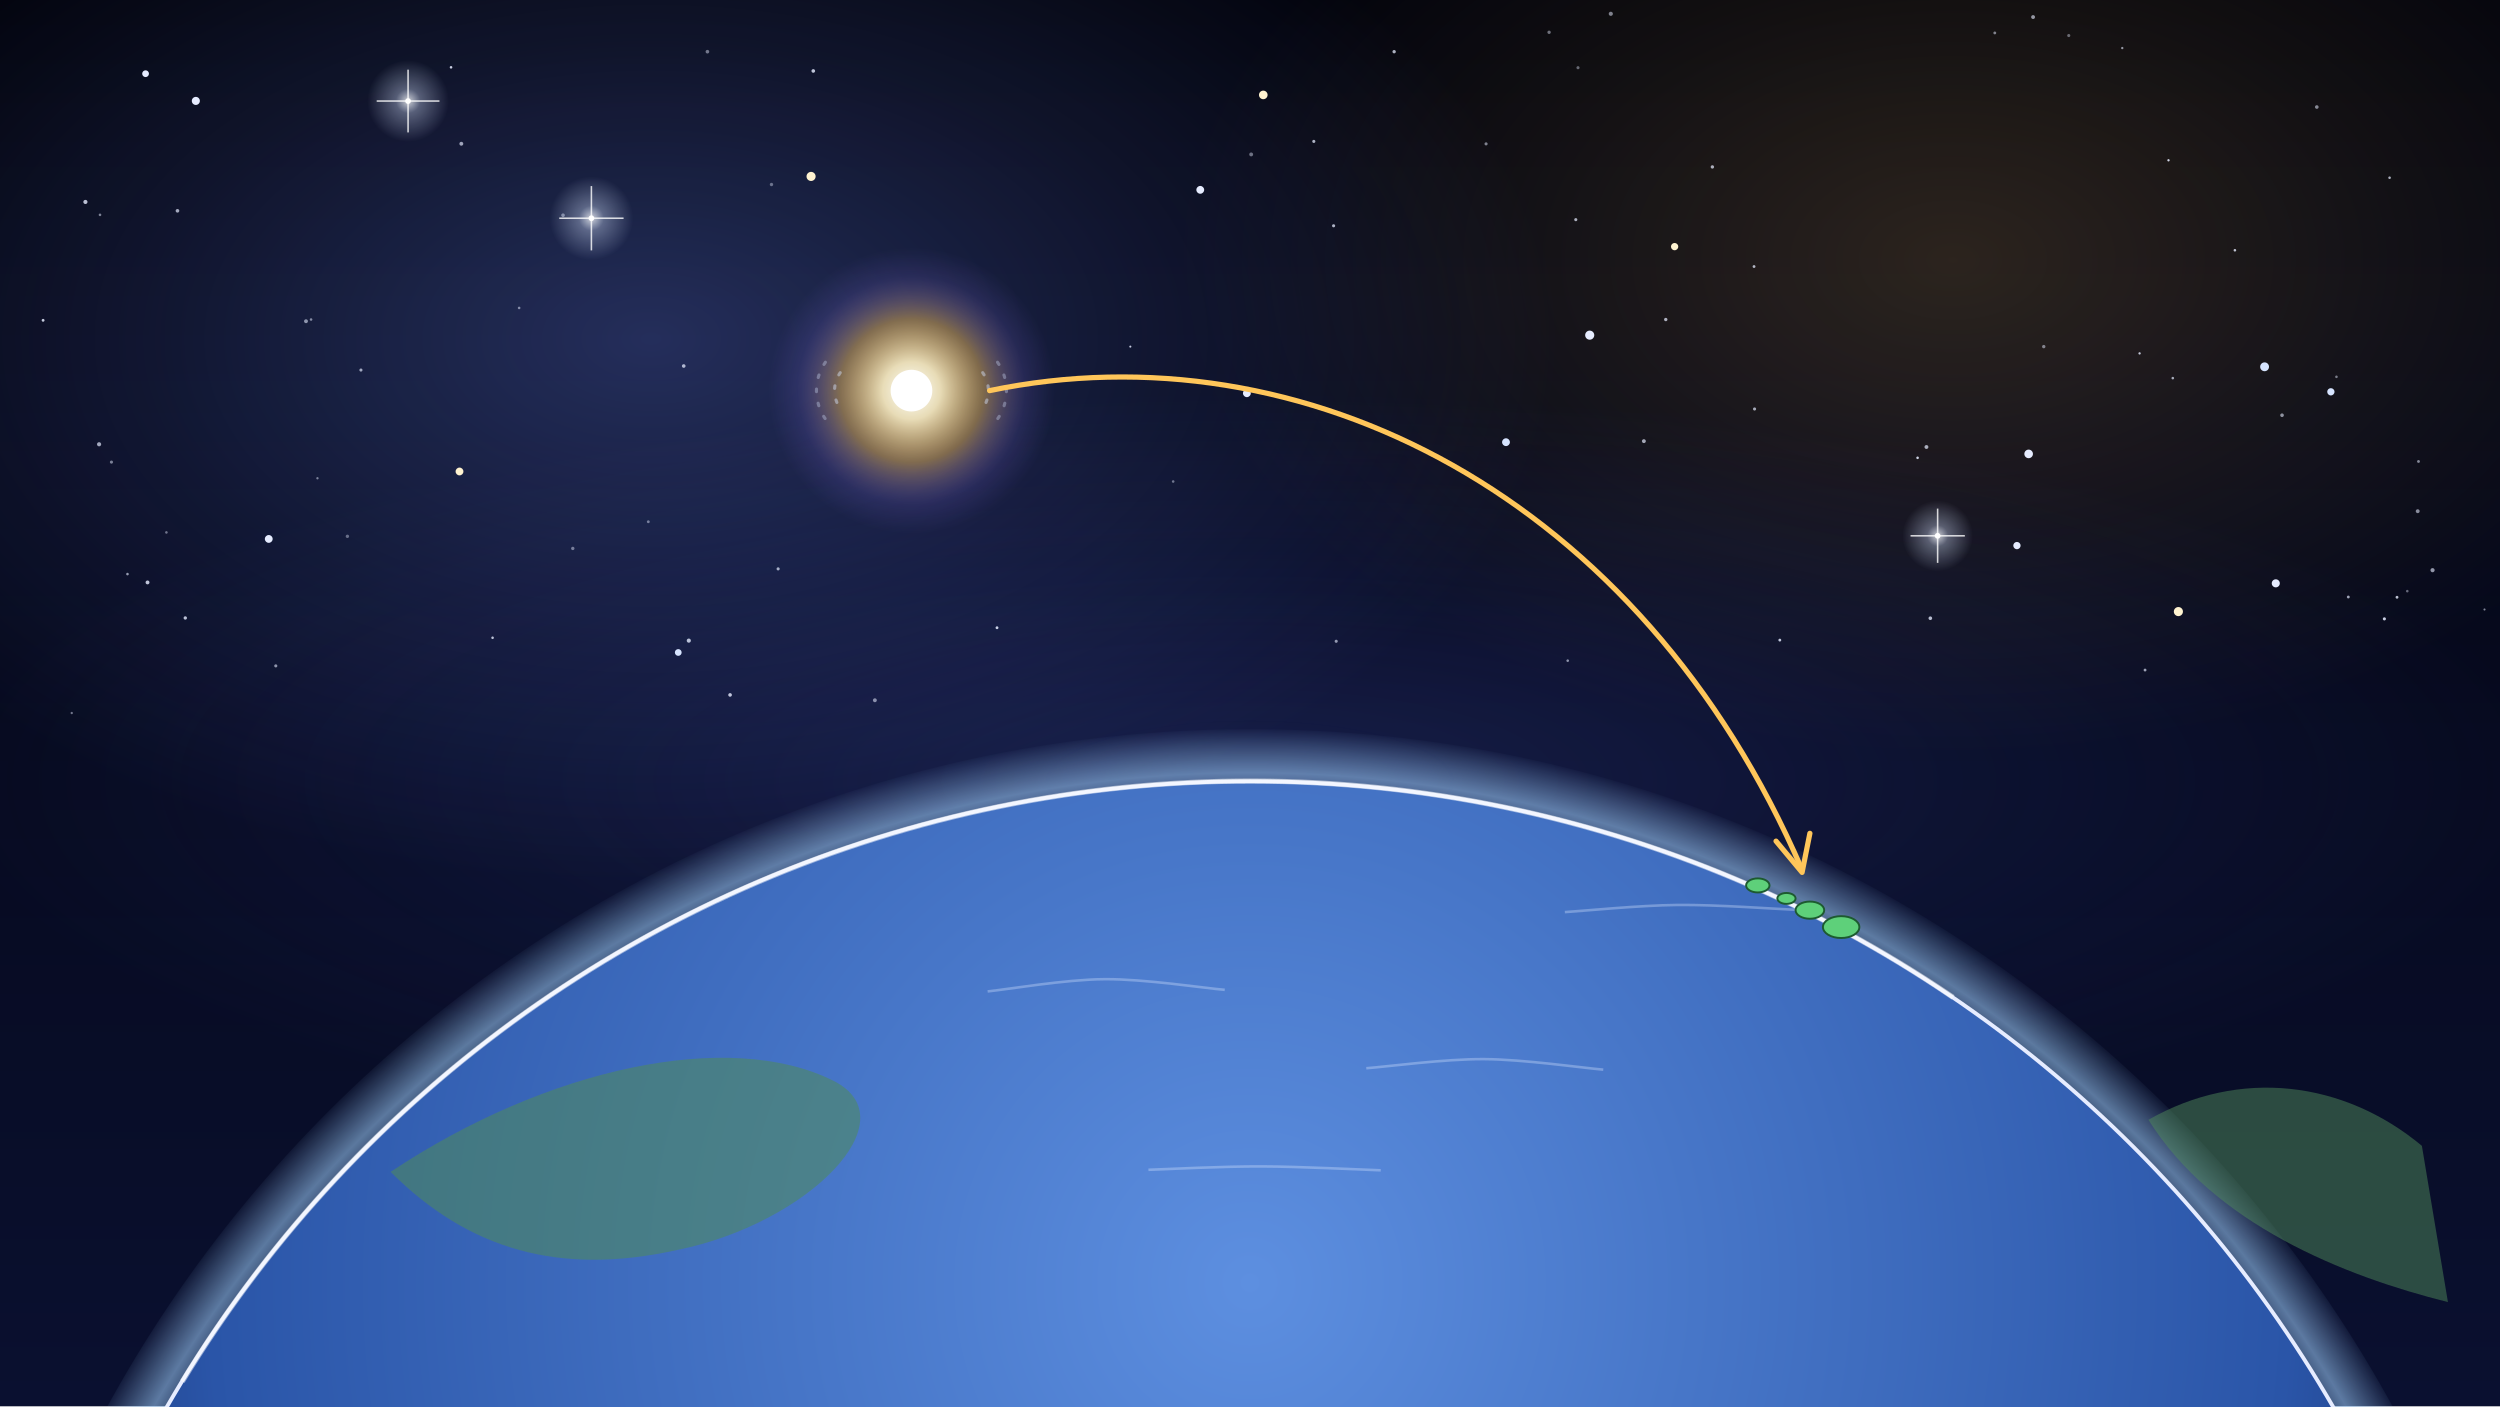
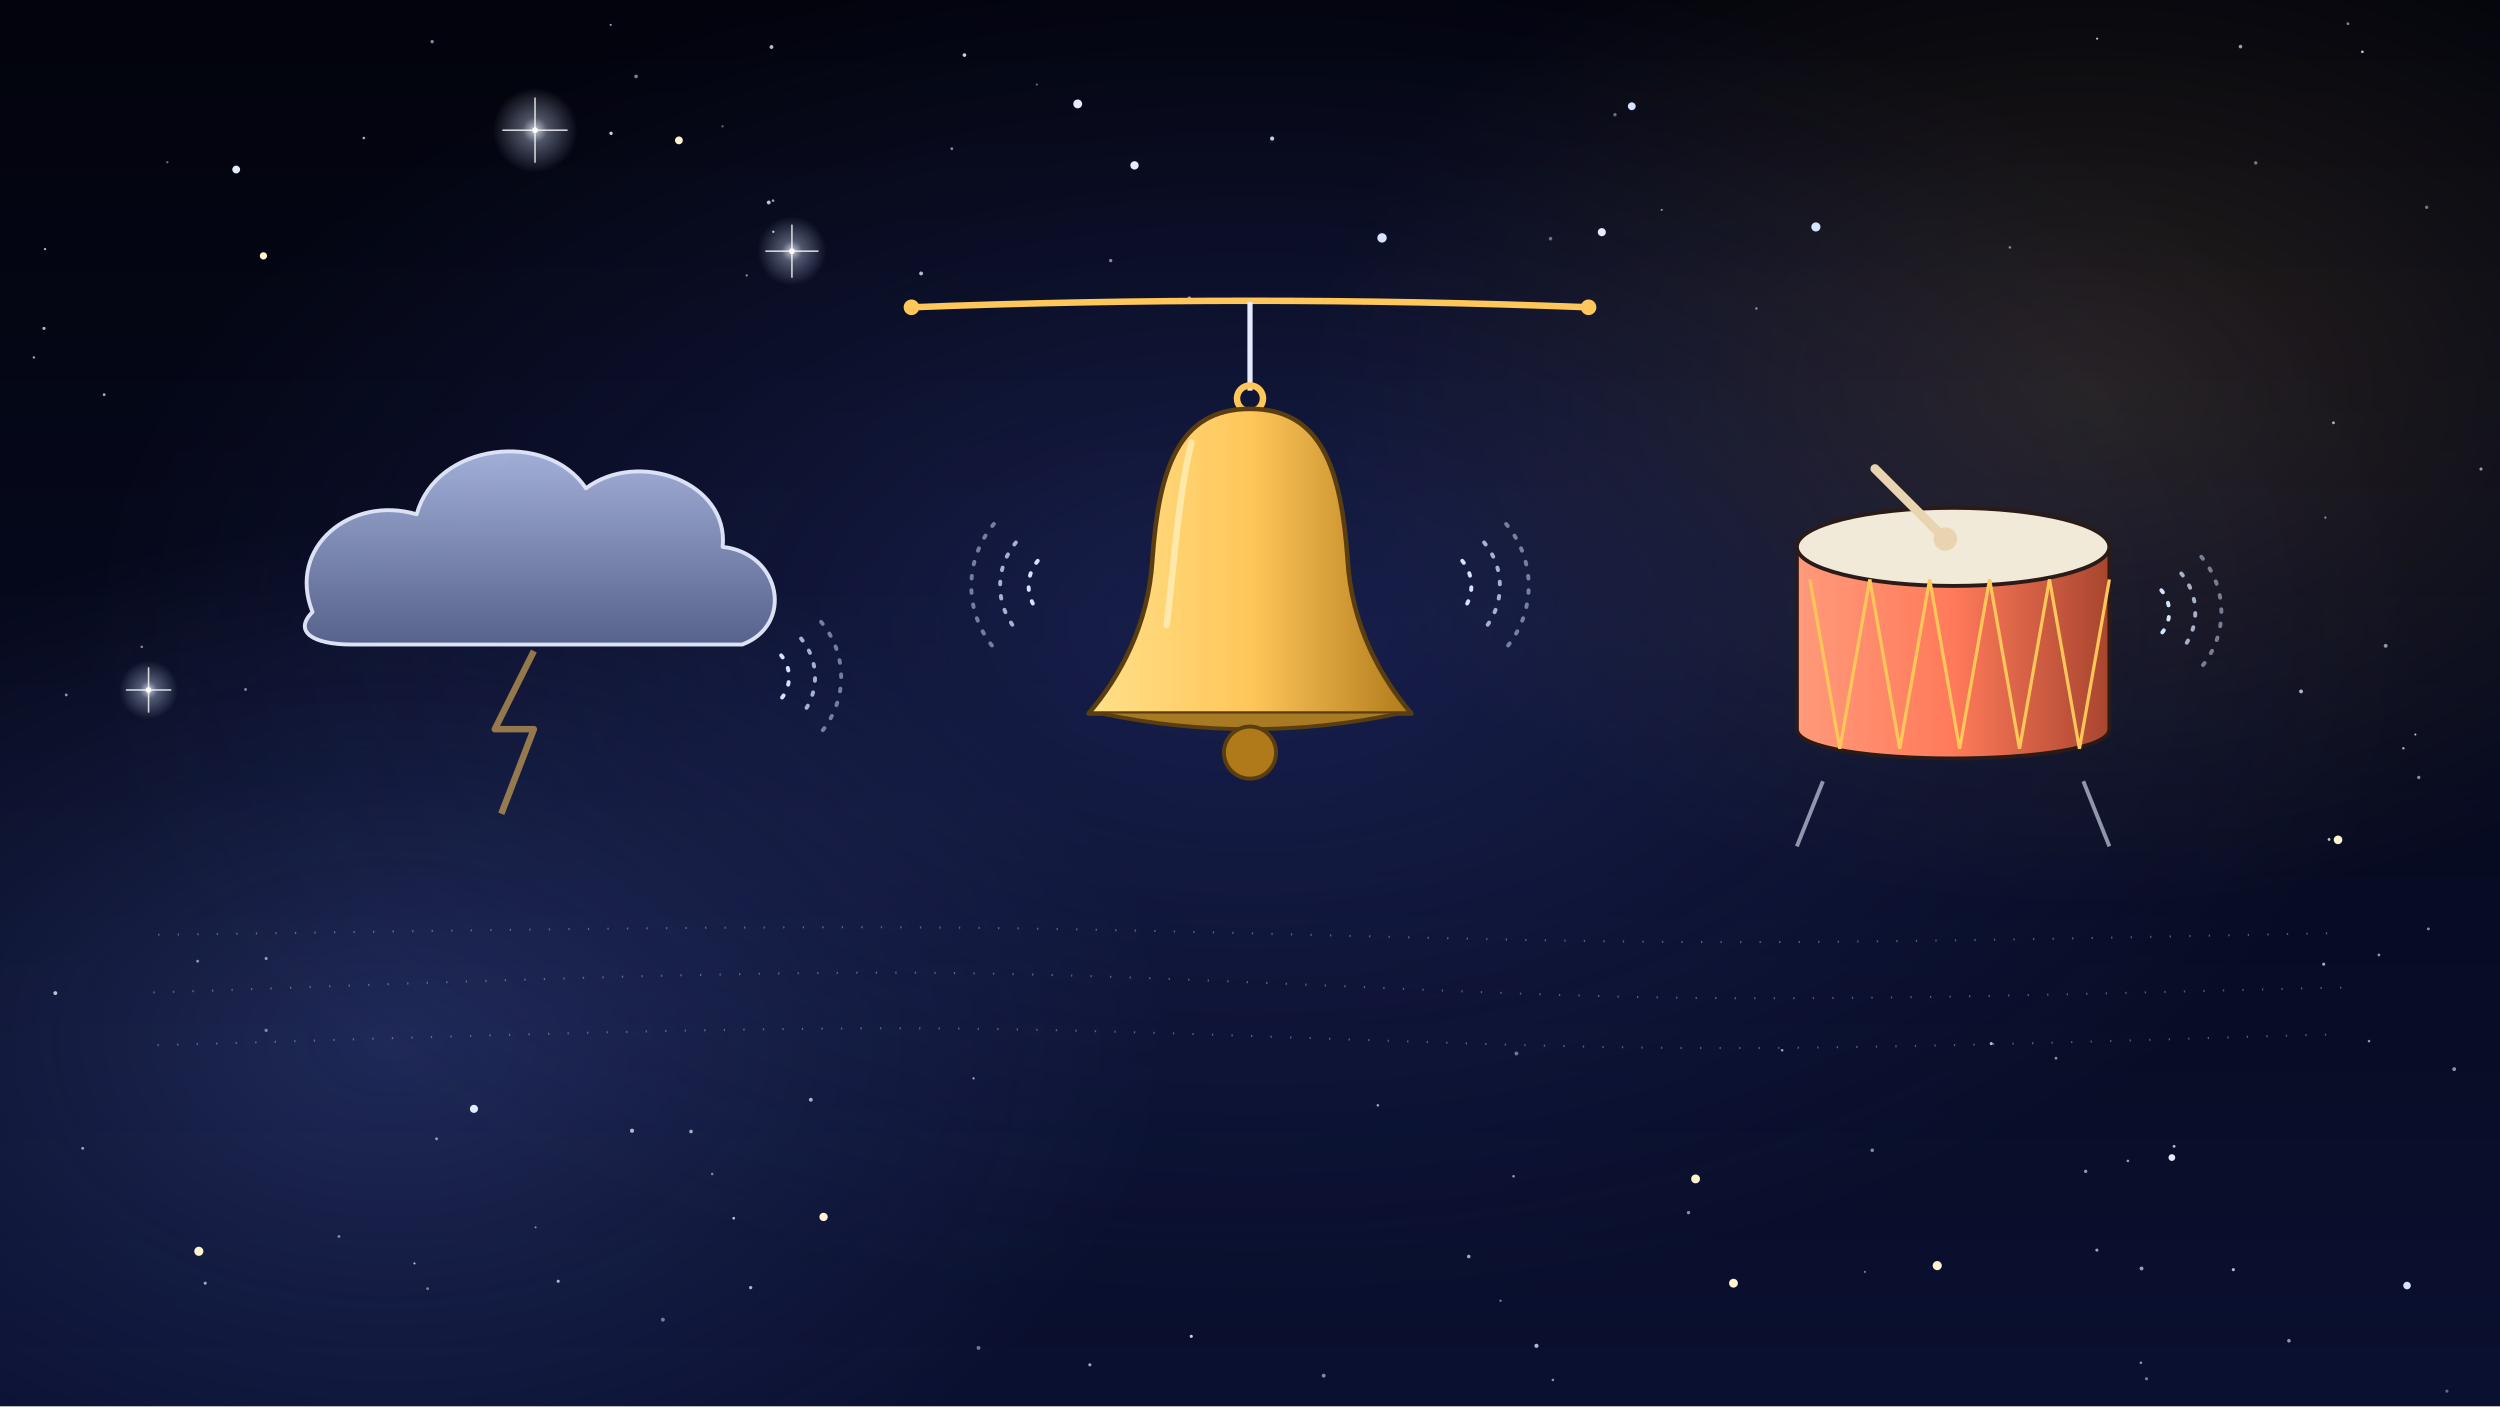
<svg xmlns="http://www.w3.org/2000/svg" viewBox="0 0 1920 1080" width="1920" height="1080">
  <defs>
-     <linearGradient id="u004-sky" x1="0" y1="0" x2="0" y2="1">
+     <linearGradient id="u002-sky" x1="0" y1="0" x2="0" y2="1">
      <stop offset="0" stop-color="#02030c" stop-opacity="1" />
      <stop offset="1" stop-color="#0a1030" stop-opacity="1" />
    </linearGradient>
-     <radialGradient id="u004-neb0" cx="0.5" cy="0.5" r="0.5">
-       <stop offset="0" stop-color="#6f8cff" stop-opacity="0.3" />
-       <stop offset="0.55" stop-color="#6f8cff" stop-opacity="0.12" />
+     <radialGradient id="u002-neb0" cx="0.5" cy="0.5" r="0.5">
+       <stop offset="0" stop-color="#3a4aa8" stop-opacity="0.35" />
+       <stop offset="0.55" stop-color="#3a4aa8" stop-opacity="0.14" />
+       <stop offset="1" stop-color="#3a4aa8" stop-opacity="0" />
+     </radialGradient>
+     <radialGradient id="u002-neb1" cx="0.5" cy="0.5" r="0.5">
+       <stop offset="0" stop-color="#6f8cff" stop-opacity="0.22" />
+       <stop offset="0.55" stop-color="#6f8cff" stop-opacity="0.088" />
      <stop offset="1" stop-color="#6f8cff" stop-opacity="0" />
    </radialGradient>
-     <radialGradient id="u004-neb1" cx="0.5" cy="0.5" r="0.5">
-       <stop offset="0" stop-color="#ffc65a" stop-opacity="0.16" />
-       <stop offset="0.55" stop-color="#ffc65a" stop-opacity="0.064" />
+     <radialGradient id="u002-neb2" cx="0.5" cy="0.5" r="0.5">
+       <stop offset="0" stop-color="#ffc65a" stop-opacity="0.14" />
+       <stop offset="0.55" stop-color="#ffc65a" stop-opacity="0.056" />
      <stop offset="1" stop-color="#ffc65a" stop-opacity="0" />
    </radialGradient>
-     <radialGradient id="u004-neb2" cx="0.5" cy="0.5" r="0.5">
-       <stop offset="0" stop-color="#3a4aa8" stop-opacity="0.3" />
-       <stop offset="0.55" stop-color="#3a4aa8" stop-opacity="0.12" />
-       <stop offset="1" stop-color="#3a4aa8" stop-opacity="0" />
-     </radialGradient>
-     <radialGradient id="u004-flare" cx="0.5" cy="0.5" r="0.5">
+     <radialGradient id="u002-flare" cx="0.5" cy="0.5" r="0.5">
      <stop offset="0" stop-color="#ffffff" stop-opacity="0.8" />
      <stop offset="0.3" stop-color="#d6e4ff" stop-opacity="0.35" />
      <stop offset="1" stop-color="#d6e4ff" stop-opacity="0" />
    </radialGradient>
-     <radialGradient id="u004-earth" cx="0.5" cy="0.2" r="0.55">
-       <stop offset="0" stop-color="#5d8fe0" stop-opacity="1" />
-       <stop offset="0.75" stop-color="#2a55a8" stop-opacity="1" />
-       <stop offset="1" stop-color="#152a66" stop-opacity="1" />
-     </radialGradient>
-     <radialGradient id="u004-atm" cx="0.5" cy="0.5" r="0.5">
-       <stop offset="0" stop-color="#8fc4ff" stop-opacity="0" />
-       <stop offset="0.93" stop-color="#8fc4ff" stop-opacity="0" />
-       <stop offset="0.965" stop-color="#9fd0ff" stop-opacity="0.55" />
-       <stop offset="1" stop-color="#9fd0ff" stop-opacity="0" />
-     </radialGradient>
-     <radialGradient id="u004-flash" cx="0.5" cy="0.5" r="0.5">
-       <stop offset="0" stop-color="#ffffff" stop-opacity="1" />
-       <stop offset="0.2" stop-color="#fff1c4" stop-opacity="0.9" />
-       <stop offset="0.5" stop-color="#ffc65a" stop-opacity="0.45" />
-       <stop offset="0.8" stop-color="#9a7cff" stop-opacity="0.12" />
-       <stop offset="1" stop-color="#9a7cff" stop-opacity="0" />
-     </radialGradient>
+     <linearGradient id="u002-bell" x1="0" y1="0" x2="1" y2="0">
+       <stop offset="0" stop-color="#ffe08a" stop-opacity="1" />
+       <stop offset="0.5" stop-color="#ffc65a" stop-opacity="1" />
+       <stop offset="1" stop-color="#b07a1a" stop-opacity="1" />
+     </linearGradient>
+     <linearGradient id="u002-cloud" x1="0" y1="0" x2="0" y2="1">
+       <stop offset="0" stop-color="#a9b6e0" stop-opacity="1" />
+       <stop offset="1" stop-color="#5a668f" stop-opacity="1" />
+     </linearGradient>
+     <linearGradient id="u002-drum" x1="0" y1="0" x2="1" y2="0">
+       <stop offset="0" stop-color="#ff9a7a" stop-opacity="1" />
+       <stop offset="0.5" stop-color="#ff7a5a" stop-opacity="1" />
+       <stop offset="1" stop-color="#a8452e" stop-opacity="1" />
+     </linearGradient>
  </defs>
-   <rect id="u004-sky-bg" width="1920" height="1080" fill="url(#u004-sky)" />
-   <ellipse cx="1500" cy="200" rx="600" ry="380" fill="url(#u004-neb1)" />
-   <ellipse cx="960" cy="600" rx="1000" ry="300" fill="url(#u004-neb2)" />
-   <g id="mv-drift-nebula-004">
-     <ellipse cx="500" cy="260" rx="700" ry="420" fill="url(#u004-neb0)" />
-   </g>
-   <g id="u004-stars-bg">
-     <circle cx="525.1" cy="281.1" r="1.4" fill="#e6ecff" opacity="0.73" />
-     <circle cx="235" cy="246.7" r="1.5" fill="#e6ecff" opacity="0.58" />
-     <circle cx="1210.2" cy="168.7" r="1.2" fill="#e6ecff" opacity="0.73" />
-     <circle cx="243.8" cy="367.3" r="0.9" fill="#e6ecff" opacity="0.50" />
-     <circle cx="1868.2" cy="437.9" r="1.6" fill="#e6ecff" opacity="0.62" />
-     <circle cx="1315.1" cy="128.2" r="1.3" fill="#e6ecff" opacity="0.72" />
-     <circle cx="354.3" cy="110.4" r="1.5" fill="#e6ecff" opacity="0.66" />
-     <circle cx="378.3" cy="489.8" r="1.0" fill="#e6ecff" opacity="0.80" />
-     <circle cx="960.9" cy="118.6" r="1.5" fill="#e6ecff" opacity="0.44" />
-     <circle cx="543.3" cy="39.7" r="1.4" fill="#e6ecff" opacity="0.46" />
-     <circle cx="1009" cy="108.6" r="1.2" fill="#e6ecff" opacity="0.74" />
-     <circle cx="1026.2" cy="492.5" r="1.2" fill="#e6ecff" opacity="0.62" />
-     <circle cx="1141.3" cy="110.5" r="1.2" fill="#e6ecff" opacity="0.52" />
-     <circle cx="136.3" cy="161.9" r="1.4" fill="#e6ecff" opacity="0.69" />
-     <circle cx="1803.5" cy="458.5" r="1.1" fill="#e6ecff" opacity="0.68" />
-     <circle cx="1794.4" cy="289.4" r="1.0" fill="#e6ecff" opacity="0.49" />
-     <circle cx="1204" cy="507.4" r="1.0" fill="#e6ecff" opacity="0.59" />
-     <circle cx="76.1" cy="341.2" r="1.6" fill="#e6ecff" opacity="0.69" />
-     <circle cx="76.8" cy="165" r="1.0" fill="#e6ecff" opacity="0.52" />
-     <circle cx="1668.7" cy="290.4" r="1.0" fill="#e6ecff" opacity="0.70" />
-     <circle cx="1752.6" cy="318.9" r="1.4" fill="#e6ecff" opacity="0.58" />
-     <circle cx="1479.5" cy="343.3" r="1.5" fill="#e6ecff" opacity="0.71" />
-     <circle cx="901" cy="369.8" r="1.0" fill="#e6ecff" opacity="0.45" />
-     <circle cx="277.2" cy="284.2" r="1.2" fill="#e6ecff" opacity="0.67" />
-     <circle cx="497.9" cy="400.7" r="1.1" fill="#e6ecff" opacity="0.46" />
-     <circle cx="432.4" cy="165.3" r="1.4" fill="#e6ecff" opacity="0.47" />
-     <circle cx="1279.3" cy="245.4" r="1.3" fill="#e6ecff" opacity="0.73" />
-     <circle cx="97.9" cy="440.9" r="1.0" fill="#e6ecff" opacity="0.63" />
-     <circle cx="1779.3" cy="82.2" r="1.4" fill="#e6ecff" opacity="0.55" />
-     <circle cx="266.8" cy="411.9" r="1.3" fill="#e6ecff" opacity="0.40" />
-     <circle cx="1237.1" cy="10.6" r="1.6" fill="#e6ecff" opacity="0.52" />
-     <circle cx="765.7" cy="482.1" r="1.1" fill="#e6ecff" opacity="0.87" />
-     <circle cx="65.6" cy="155.1" r="1.6" fill="#e6ecff" opacity="0.80" />
-     <circle cx="142.3" cy="474.6" r="1.3" fill="#e6ecff" opacity="0.80" />
-     <circle cx="1848.8" cy="454" r="1.0" fill="#e6ecff" opacity="0.42" />
-     <circle cx="1647.4" cy="514.6" r="1.1" fill="#e6ecff" opacity="0.66" />
-     <circle cx="238.9" cy="245.4" r="1.0" fill="#e6ecff" opacity="0.53" />
-     <circle cx="1643.2" cy="271.4" r="0.9" fill="#e6ecff" opacity="0.83" />
-     <circle cx="1070.7" cy="39.7" r="1.3" fill="#e6ecff" opacity="0.74" />
-     <circle cx="1347.1" cy="204.7" r="1.1" fill="#e6ecff" opacity="0.75" />
-     <circle cx="671.9" cy="537.8" r="1.5" fill="#e6ecff" opacity="0.56" />
-     <circle cx="1024.2" cy="173.4" r="1.2" fill="#e6ecff" opacity="0.74" />
-     <circle cx="55.1" cy="547.6" r="0.9" fill="#e6ecff" opacity="0.47" />
-     <circle cx="597.6" cy="436.9" r="1.2" fill="#e6ecff" opacity="0.70" />
-     <circle cx="1908.1" cy="468.1" r="0.8" fill="#e6ecff" opacity="0.55" />
-     <circle cx="1716.4" cy="192.2" r="1.0" fill="#e6ecff" opacity="0.80" />
-     <circle cx="439.9" cy="421.2" r="1.3" fill="#e6ecff" opacity="0.46" />
-     <circle cx="1482.5" cy="474.8" r="1.4" fill="#e6ecff" opacity="0.78" />
-     <circle cx="1569.6" cy="266.2" r="1.3" fill="#e6ecff" opacity="0.50" />
-     <circle cx="211.8" cy="511.4" r="1.2" fill="#e6ecff" opacity="0.59" />
-     <circle cx="1856.8" cy="392.6" r="1.5" fill="#e6ecff" opacity="0.57" />
-     <circle cx="529" cy="492" r="1.6" fill="#e6ecff" opacity="0.79" />
-     <circle cx="1211.9" cy="52" r="1.2" fill="#e6ecff" opacity="0.41" />
-     <circle cx="127.8" cy="408.9" r="1.0" fill="#e6ecff" opacity="0.45" />
-     <circle cx="1840.9" cy="458.7" r="1.1" fill="#e6ecff" opacity="0.81" />
-     <circle cx="1835.2" cy="136.5" r="1.0" fill="#e6ecff" opacity="0.72" />
-     <circle cx="398.7" cy="236.5" r="1.0" fill="#e6ecff" opacity="0.52" />
-     <circle cx="1262.5" cy="338.8" r="1.5" fill="#e6ecff" opacity="0.68" />
-     <circle cx="1561.4" cy="13.1" r="1.5" fill="#e6ecff" opacity="0.61" />
-     <circle cx="868.1" cy="266.2" r="0.8" fill="#e6ecff" opacity="0.84" />
-     <circle cx="592.5" cy="141.7" r="1.3" fill="#e6ecff" opacity="0.41" />
-     <circle cx="1857.4" cy="354.4" r="1.1" fill="#e6ecff" opacity="0.55" />
-     <circle cx="1532" cy="25.3" r="1.1" fill="#e6ecff" opacity="0.52" />
-     <circle cx="1831.2" cy="475.3" r="1.2" fill="#e6ecff" opacity="0.87" />
-     <circle cx="1347.5" cy="314.1" r="1.2" fill="#e6ecff" opacity="0.69" />
-     <circle cx="1366.9" cy="491.6" r="1.1" fill="#e6ecff" opacity="0.83" />
-     <circle cx="560.7" cy="533.7" r="1.4" fill="#e6ecff" opacity="0.82" />
-     <circle cx="113.3" cy="447.3" r="1.5" fill="#e6ecff" opacity="0.82" />
-     <circle cx="346.4" cy="51.7" r="1.0" fill="#e6ecff" opacity="0.87" />
-     <circle cx="85.6" cy="354.9" r="1.2" fill="#e6ecff" opacity="0.50" />
-     <circle cx="1665.4" cy="123.1" r="0.9" fill="#e6ecff" opacity="0.90" />
-     <circle cx="33.1" cy="246" r="1.1" fill="#e6ecff" opacity="0.84" />
-     <circle cx="1588.8" cy="27.3" r="1.2" fill="#e6ecff" opacity="0.41" />
-     <circle cx="1629.9" cy="36.9" r="0.9" fill="#e6ecff" opacity="0.61" />
-     <circle cx="1189.7" cy="24.8" r="1.3" fill="#e6ecff" opacity="0.45" />
-     <circle cx="624.6" cy="54.5" r="1.4" fill="#e6ecff" opacity="0.82" />
-     <circle cx="1472.7" cy="351.6" r="1.0" fill="#e6ecff" opacity="0.88" />
+   <rect id="u002-sky-bg" width="1920" height="1080" fill="url(#u002-sky)" />
+   <ellipse cx="300" cy="800" rx="600" ry="400" fill="url(#u002-neb1)" />
+   <ellipse cx="1600" cy="300" rx="600" ry="400" fill="url(#u002-neb2)" />
+   <g id="mv-drift-nebula-002">
+     <ellipse cx="960" cy="480" rx="900" ry="520" fill="url(#u002-neb0)" />
+   </g>
+   <g id="u002-stars-bg">
+     <circle cx="1276.2" cy="161.2" r="0.8" fill="#e6ecff" opacity="0.59" />
+     <circle cx="530.7" cy="869" r="1.4" fill="#e6ecff" opacity="0.70" />
+     <circle cx="318.3" cy="970.3" r="0.8" fill="#e6ecff" opacity="0.81" />
+     <circle cx="151.8" cy="738.2" r="1.1" fill="#e6ecff" opacity="0.60" />
+     <circle cx="1610.6" cy="29.7" r="0.8" fill="#e6ecff" opacity="0.86" />
+     <circle cx="977" cy="106.4" r="1.6" fill="#e6ecff" opacity="0.87" />
+     <circle cx="1190.8" cy="183.3" r="1.4" fill="#e6ecff" opacity="0.43" />
+     <circle cx="335.3" cy="874.6" r="1.1" fill="#e6ecff" opacity="0.61" />
+     <circle cx="740.7" cy="42.3" r="1.4" fill="#e6ecff" opacity="0.88" />
+     <circle cx="1865" cy="713.4" r="1.1" fill="#e6ecff" opacity="0.58" />
+     <circle cx="63.5" cy="881.9" r="1.1" fill="#e6ecff" opacity="0.66" />
+     <circle cx="747.7" cy="828.2" r="0.9" fill="#e6ecff" opacity="0.67" />
+     <circle cx="80" cy="303.1" r="1.1" fill="#e6ecff" opacity="0.72" />
+     <circle cx="108.9" cy="496.8" r="1.0" fill="#e6ecff" opacity="0.54" />
+     <circle cx="914.9" cy="1026.3" r="1.2" fill="#e6ecff" opacity="0.88" />
+     <circle cx="328.4" cy="989.7" r="1.1" fill="#e6ecff" opacity="0.49" />
+     <circle cx="1432.2" cy="976.8" r="0.8" fill="#e6ecff" opacity="0.53" />
+     <circle cx="469" cy="19.1" r="0.8" fill="#e6ecff" opacity="0.71" />
+     <circle cx="1879.2" cy="1068.4" r="1.2" fill="#e6ecff" opacity="0.41" />
+     <circle cx="622.7" cy="844.6" r="1.5" fill="#e6ecff" opacity="0.72" />
+     <circle cx="509.1" cy="1013.5" r="1.5" fill="#e6ecff" opacity="0.48" />
+     <circle cx="563.5" cy="935.6" r="1.0" fill="#e6ecff" opacity="0.87" />
+     <circle cx="1348.9" cy="236.9" r="1.0" fill="#e6ecff" opacity="0.53" />
+     <circle cx="260.3" cy="949.6" r="1.1" fill="#e6ecff" opacity="0.52" />
+     <circle cx="837" cy="1048.2" r="1.2" fill="#e6ecff" opacity="0.71" />
+     <circle cx="1757.9" cy="1029.7" r="1.4" fill="#e6ecff" opacity="0.61" />
+     <circle cx="1128" cy="965" r="1.4" fill="#e6ecff" opacity="0.69" />
+     <circle cx="42.5" cy="762.7" r="1.5" fill="#e6ecff" opacity="0.80" />
+     <circle cx="1715.2" cy="975.1" r="1.2" fill="#e6ecff" opacity="0.79" />
+     <circle cx="731" cy="114.2" r="1.1" fill="#e6ecff" opacity="0.56" />
+     <circle cx="1784.6" cy="740.5" r="1.2" fill="#e6ecff" opacity="0.71" />
+     <circle cx="279.4" cy="106" r="1.0" fill="#e6ecff" opacity="0.75" />
+     <circle cx="1785.9" cy="397.5" r="0.8" fill="#e6ecff" opacity="0.64" />
+     <circle cx="853" cy="200.1" r="1.3" fill="#e6ecff" opacity="0.57" />
+     <circle cx="1803.2" cy="18.2" r="1.1" fill="#e6ecff" opacity="0.54" />
+     <circle cx="428.7" cy="984" r="1.2" fill="#e6ecff" opacity="0.75" />
+     <circle cx="1162.4" cy="903.4" r="1.0" fill="#e6ecff" opacity="0.63" />
+     <circle cx="1634.2" cy="891.6" r="1.0" fill="#e6ecff" opacity="0.67" />
+     <circle cx="1857.6" cy="597.1" r="1.3" fill="#e6ecff" opacity="0.58" />
+     <circle cx="593.7" cy="154.1" r="1.0" fill="#e6ecff" opacity="0.67" />
+     <circle cx="488.5" cy="58.7" r="1.4" fill="#e6ecff" opacity="0.54" />
+     <circle cx="1788.7" cy="644.7" r="1.1" fill="#e6ecff" opacity="0.84" />
+     <circle cx="1543.6" cy="190" r="1.0" fill="#e6ecff" opacity="0.53" />
+     <circle cx="1855" cy="564.1" r="0.8" fill="#e6ecff" opacity="0.82" />
+     <circle cx="1669.7" cy="880.4" r="1.1" fill="#e6ecff" opacity="0.77" />
+     <circle cx="590.4" cy="155.5" r="1.5" fill="#e6ecff" opacity="0.82" />
+     <circle cx="411.3" cy="942.6" r="0.8" fill="#e6ecff" opacity="0.55" />
+     <circle cx="34.6" cy="191.3" r="0.9" fill="#e6ecff" opacity="0.76" />
+     <circle cx="573.5" cy="211.5" r="0.9" fill="#e6ecff" opacity="0.56" />
+     <circle cx="204.4" cy="736.1" r="1.2" fill="#e6ecff" opacity="0.62" />
+     <circle cx="1767.2" cy="531" r="1.5" fill="#e6ecff" opacity="0.75" />
+     <circle cx="1827" cy="733.4" r="1.1" fill="#e6ecff" opacity="0.60" />
+     <circle cx="1164.6" cy="809.1" r="1.5" fill="#e6ecff" opacity="0.46" />
+     <circle cx="128.5" cy="124.6" r="0.9" fill="#e6ecff" opacity="0.43" />
+     <circle cx="26" cy="274.5" r="0.9" fill="#e6ecff" opacity="0.74" />
+     <circle cx="1180" cy="1033.6" r="1.6" fill="#e6ecff" opacity="0.77" />
+     <circle cx="1814.3" cy="39.8" r="1.0" fill="#e6ecff" opacity="0.86" />
+     <circle cx="913.4" cy="229" r="1.4" fill="#e6ecff" opacity="0.61" />
+     <circle cx="469.3" cy="102.4" r="1.3" fill="#e6ecff" opacity="0.88" />
+     <circle cx="1884.8" cy="821.1" r="1.5" fill="#e6ecff" opacity="0.58" />
+     <circle cx="576.5" cy="988.9" r="1.3" fill="#e6ecff" opacity="0.73" />
+     <circle cx="33.8" cy="252.2" r="1.2" fill="#e6ecff" opacity="0.77" />
+     <circle cx="1579" cy="812.7" r="1.1" fill="#e6ecff" opacity="0.59" />
+     <circle cx="1648.5" cy="1058.9" r="1.2" fill="#e6ecff" opacity="0.50" />
+     <circle cx="1819.4" cy="799.6" r="1.0" fill="#e6ecff" opacity="0.61" />
+     <circle cx="204.4" cy="791.3" r="1.3" fill="#e6ecff" opacity="0.49" />
+     <circle cx="1905.4" cy="360.2" r="1.2" fill="#e6ecff" opacity="0.63" />
+     <circle cx="1792.1" cy="324.7" r="1.1" fill="#e6ecff" opacity="0.73" />
+     <circle cx="1240.3" cy="88.1" r="1.3" fill="#e6ecff" opacity="0.45" />
+     <circle cx="485.4" cy="868.4" r="1.6" fill="#e6ecff" opacity="0.74" />
+     <circle cx="547" cy="901.6" r="1.0" fill="#e6ecff" opacity="0.50" />
+     <circle cx="1832.2" cy="496" r="1.5" fill="#e6ecff" opacity="0.60" />
+     <circle cx="1368.7" cy="806.6" r="1.0" fill="#e6ecff" opacity="0.66" />
+     <circle cx="592.5" cy="36.1" r="1.5" fill="#e6ecff" opacity="0.79" />
+     <circle cx="751.5" cy="1035.2" r="1.5" fill="#e6ecff" opacity="0.48" />
+     <circle cx="796.3" cy="64.9" r="0.8" fill="#e6ecff" opacity="0.46" />
+     <circle cx="593.9" cy="178" r="0.9" fill="#e6ecff" opacity="0.82" />
+     <circle cx="1152.4" cy="999" r="0.9" fill="#e6ecff" opacity="0.51" />
+     <circle cx="1644.7" cy="974.2" r="1.5" fill="#e6ecff" opacity="0.66" />
+     <circle cx="707.4" cy="210" r="1.5" fill="#e6ecff" opacity="0.78" />
+     <circle cx="1058.2" cy="848.9" r="1.0" fill="#e6ecff" opacity="0.67" />
+     <circle cx="1732.4" cy="125.1" r="1.3" fill="#e6ecff" opacity="0.49" />
+     <circle cx="1601.8" cy="899.6" r="1.3" fill="#e6ecff" opacity="0.62" />
+     <circle cx="50.9" cy="533.7" r="1.1" fill="#e6ecff" opacity="0.60" />
+     <circle cx="157.6" cy="985.5" r="1.2" fill="#e6ecff" opacity="0.68" />
+     <circle cx="1610.4" cy="960.1" r="1.2" fill="#e6ecff" opacity="0.67" />
+     <circle cx="1720.7" cy="35.8" r="1.4" fill="#e6ecff" opacity="0.66" />
+     <circle cx="1192.6" cy="1059.8" r="1.0" fill="#e6ecff" opacity="0.60" />
+     <circle cx="1529.3" cy="801.5" r="1.2" fill="#e6ecff" opacity="0.79" />
+     <circle cx="1296.8" cy="931.3" r="1.3" fill="#e6ecff" opacity="0.58" />
+     <circle cx="554.9" cy="97" r="0.9" fill="#e6ecff" opacity="0.42" />
+     <circle cx="1863.7" cy="159.2" r="1.3" fill="#e6ecff" opacity="0.47" />
+     <circle cx="1845.8" cy="574.7" r="0.9" fill="#e6ecff" opacity="0.81" />
+     <circle cx="1644.2" cy="1046.6" r="1.0" fill="#e6ecff" opacity="0.60" />
+     <circle cx="1437.9" cy="883.4" r="1.4" fill="#e6ecff" opacity="0.54" />
+     <circle cx="331.9" cy="32" r="1.3" fill="#e6ecff" opacity="0.58" />
+     <circle cx="188.6" cy="529.5" r="1.1" fill="#e6ecff" opacity="0.56" />
+     <circle cx="1016.6" cy="1056.5" r="1.5" fill="#e6ecff" opacity="0.55" />
  </g>
  <g id="mv-glint-s1">
-     <circle cx="957.6" cy="302" r="3.0" fill="#e6ecff" />
-     <circle cx="206.4" cy="413.9" r="3.0" fill="#e6ecff" />
-     <circle cx="1747.8" cy="448" r="3.1" fill="#e6ecff" />
-     <circle cx="150.4" cy="77.5" r="3.1" fill="#e6ecff" />
-     <circle cx="111.8" cy="56.6" r="2.6" fill="#e6ecff" />
-     <circle cx="352.9" cy="362.1" r="3.0" fill="#fff3d0" />
+     <circle cx="632.5" cy="934.6" r="3.2" fill="#fff3d0" />
+     <circle cx="1668" cy="889" r="2.6" fill="#e6ecff" />
+     <circle cx="1848.6" cy="987.3" r="2.9" fill="#d6e4ff" />
+     <circle cx="152.7" cy="961" r="3.5" fill="#fff3d0" />
+     <circle cx="1302.2" cy="905.4" r="3.4" fill="#fff3d0" />
+     <circle cx="181.4" cy="130.2" r="3.0" fill="#e6ecff" />
  </g>
  <g id="mv-glint-s2">
-     <circle cx="1220.9" cy="257.4" r="3.5" fill="#e6ecff" />
-     <circle cx="1558" cy="348.6" r="3.3" fill="#e6ecff" />
-     <circle cx="520.9" cy="501.1" r="2.6" fill="#d6e4ff" />
-     <circle cx="1790.1" cy="300.9" r="2.8" fill="#d6e4ff" />
-     <circle cx="1286.1" cy="189.4" r="2.8" fill="#fff3d0" />
-     <circle cx="622.9" cy="135.5" r="3.5" fill="#fff3d0" />
+     <circle cx="1331.3" cy="985.5" r="3.4" fill="#fff3d0" />
+     <circle cx="521.4" cy="107.8" r="3.0" fill="#fff3d0" />
+     <circle cx="871.3" cy="127" r="3.2" fill="#e6ecff" />
+     <circle cx="364" cy="851.6" r="3.1" fill="#e6ecff" />
+     <circle cx="1230.2" cy="178.3" r="3.1" fill="#e6ecff" />
+     <circle cx="1253.2" cy="81.6" r="3.0" fill="#d6e4ff" />
  </g>
  <g id="mv-glint-s3">
-     <circle cx="921.8" cy="145.8" r="3.0" fill="#e6ecff" />
-     <circle cx="1673" cy="469.7" r="3.5" fill="#fff3d0" />
-     <circle cx="1739.2" cy="281.7" r="3.4" fill="#d6e4ff" />
-     <circle cx="1156.6" cy="339.6" r="3.0" fill="#d6e4ff" />
-     <circle cx="1549" cy="419" r="2.8" fill="#e6ecff" />
-     <circle cx="970.2" cy="72.9" r="3.3" fill="#fff3d0" />
-   </g>
-   <g id="u004-flares-bg">
-     <circle cx="1488.1" cy="411.5" r="27.1" fill="url(#u004-flare)" />
-     <path d="M1467.3 411.5H1509M1488.1 390.6V432.3" stroke="#fff" stroke-width="1.2" opacity=".8" />
-     <circle cx="1488.1" cy="411.5" r="2.2" fill="#fff" />
-     <circle cx="454.2" cy="167.6" r="32.1" fill="url(#u004-flare)" />
-     <path d="M429.5 167.6H478.9M454.2 142.9V192.3" stroke="#fff" stroke-width="1.2" opacity=".8" />
-     <circle cx="454.2" cy="167.6" r="2.2" fill="#fff" />
-     <circle cx="313.4" cy="77.6" r="31.3" fill="url(#u004-flare)" />
-     <path d="M289.3 77.6H337.5M313.4 53.5V101.7" stroke="#fff" stroke-width="1.2" opacity=".8" />
-     <circle cx="313.4" cy="77.6" r="2.2" fill="#fff" />
-   </g>
-   <g id="earth-planet">
-     <circle cx="960" cy="1560" r="1000" fill="url(#u004-atm)" />
-     <circle cx="960" cy="1560" r="960" fill="url(#u004-earth)" stroke="#e6ecff" stroke-width="3" />
-     <path d="M300 900 C420 820 560 790 640 830 C700 860 620 940 520 960 C430 980 360 960 300 900Z" fill="#4f8a5a" opacity=".55" />
-     <path d="M1650 860 C1720 820 1800 830 1860 880 L1880 1000 C1800 980 1700 940 1650 860Z" fill="#4f8a5a" opacity=".5" />
-     <path d="M758.5 761.4 C773.5 759.9 818.1 752.2 848.4 752 C878.8 751.8 925.2 758.9 940.6 760.2" stroke="#d6e4ff" stroke-width="2" fill="none" opacity=".35" />
-     <path d="M1049.3 820.4 C1064.4 819.3 1109.5 813.2 1139.8 813.4 C1170.1 813.6 1216.1 820.2 1231.3 821.5" stroke="#d6e4ff" stroke-width="2" fill="none" opacity=".35" />
-     <path d="M882 898.4 C896.5 897.9 939.3 895.7 969 895.8 C998.7 895.9 1045.2 898.3 1060.4 898.8" stroke="#d6e4ff" stroke-width="2" fill="none" opacity=".35" />
-     <path d="M1201.8 700.5 C1216.2 699.6 1258.6 695.3 1288.4 695 C1318.2 694.7 1365.2 698.2 1380.6 698.8" stroke="#d6e4ff" stroke-width="2" fill="none" opacity=".35" />
-     <path d="M140 1061 A960 960 0 0 1 1500 766" stroke="#fff" stroke-width="4" fill="none" opacity=".5" />
-   </g>
-   <g id="hawaii-island-chain">
-     <ellipse cx="1350" cy="680" rx="9" ry="5.4" fill="#5ed07a" stroke="#1d5a30" stroke-width="1.5" />
-     <ellipse cx="1372" cy="690" rx="7" ry="4.2" fill="#5ed07a" stroke="#1d5a30" stroke-width="1.5" />
-     <ellipse cx="1390" cy="699" rx="11" ry="6.6" fill="#5ed07a" stroke="#1d5a30" stroke-width="1.5" />
-     <ellipse cx="1414" cy="712" rx="14" ry="8.4" fill="#5ed07a" stroke="#1d5a30" stroke-width="1.5" />
-   </g>
-   <g id="mv-flicker-explosion-flash">
-     <circle cx="700" cy="300" r="110" fill="url(#u004-flash)" />
-     <circle cx="700" cy="300" r="16" fill="#fff" />
-   </g>
-   <g id="silent-sound-arcs" opacity=".45">
-     <path d="M754.7 286.2 A24 24 0 0 1 754.7 313.8" fill="none" stroke="#d6e4ff" stroke-width="2.4" stroke-dasharray="2 9" stroke-linecap="round" opacity="1.00" />
-     <path d="M766.1 278.2 A38 38 0 0 1 766.1 321.8" fill="none" stroke="#d6e4ff" stroke-width="2.4" stroke-dasharray="2 9" stroke-linecap="round" opacity="0.75" />
-     <path d="M645.3 286.2 A24 24 0 0 0 645.3 313.8" fill="none" stroke="#d6e4ff" stroke-width="2.4" stroke-dasharray="2 9" stroke-linecap="round" opacity="1.00" />
-     <path d="M633.9 278.2 A38 38 0 0 0 633.9 321.8" fill="none" stroke="#d6e4ff" stroke-width="2.4" stroke-dasharray="2 9" stroke-linecap="round" opacity="0.75" />
-   </g>
-   <g id="mv-draw-reach-arc" data-delay="1.2" data-dur="2.2">
-     <path d="M760 300 C1000 250 1260 380 1384 668" stroke="#ffc65a" stroke-width="4" fill="none" stroke-linecap="round" />
-     <path d="M1364 646 L1384 670 L1390 640" stroke="#ffc65a" stroke-width="4" fill="none" stroke-linecap="round" stroke-linejoin="round" />
+     <circle cx="1394.6" cy="174.3" r="3.5" fill="#d6e4ff" />
+     <circle cx="1061.4" cy="182.7" r="3.6" fill="#d6e4ff" />
+     <circle cx="1487.8" cy="972" r="3.5" fill="#fff3d0" />
+     <circle cx="202.3" cy="196.5" r="2.8" fill="#fff3d0" />
+     <circle cx="827.7" cy="79.8" r="3.4" fill="#e6ecff" />
+     <circle cx="1795.6" cy="645" r="3.3" fill="#fff3d0" />
+   </g>
+   <g id="u002-flares-bg">
+     <circle cx="410.9" cy="100" r="32.6" fill="url(#u002-flare)" />
+     <path d="M385.8 100H435.9M410.9 74.9V125" stroke="#fff" stroke-width="1.2" opacity=".8" />
+     <circle cx="410.9" cy="100" r="2.2" fill="#fff" />
+     <circle cx="114.1" cy="529.9" r="22.6" fill="url(#u002-flare)" />
+     <path d="M96.7 529.9H131.5M114.1 512.5V547.3" stroke="#fff" stroke-width="1.2" opacity=".8" />
+     <circle cx="114.1" cy="529.9" r="2.2" fill="#fff" />
+     <circle cx="608.2" cy="192.9" r="26.5" fill="url(#u002-flare)" />
+     <path d="M587.8 192.9H628.6M608.2 172.5V213.3" stroke="#fff" stroke-width="1.2" opacity=".8" />
+     <circle cx="608.2" cy="192.9" r="2.2" fill="#fff" />
+   </g>
+   <g id="vacuum-dust-bg" opacity=".35">
+     <path d="M121.5 717.9 C218.2 717 505.1 711.2 701.5 712.2 C897.8 713.1 1117 722.8 1299.6 723.5 C1482.3 724.3 1714.3 717.8 1797.2 716.6" stroke="#e6ecff" stroke-width="1.6" fill="none" stroke-dasharray="1 14" />
+     <path d="M117.8 762.2 C214.4 759.6 500.5 746.3 697.6 747 C894.8 747.7 1116.7 764.5 1300.9 766.4 C1485 768.3 1718.9 759.7 1802.5 758.4" stroke="#e6ecff" stroke-width="1.6" fill="none" stroke-dasharray="1 14" />
+     <path d="M121 802.7 C217.1 800.5 500.8 789.4 697.3 789.7 C893.8 790.1 1116.7 804.1 1300.1 804.9 C1483.4 805.6 1714.3 796 1797.2 794.3" stroke="#e6ecff" stroke-width="1.6" fill="none" stroke-dasharray="1 14" />
+   </g>
+   <g id="hanging-beam">
+     <path d="M700 236 Q960 226 1220 236" stroke="#ffc65a" stroke-width="5" fill="none" stroke-linecap="round" />
+     <circle cx="700" cy="236" r="6" fill="#ffc65a" />
+     <circle cx="1220" cy="236" r="6" fill="#ffc65a" />
+   </g>
+   <g id="mv-bob-thundercloud">
+     <path d="M240 470 C220 420 270 380 320 395 C335 340 420 330 450 375 C490 345 560 370 555 420 C600 425 610 480 570 495 L270 495 C240 495 225 485 240 470Z" fill="url(#u002-cloud)" stroke="#e6ecff" stroke-width="3" stroke-linejoin="round" opacity=".95" />
+     <path d="M410 500 L380 560 L410 560 L385 625" stroke="#ffc65a" stroke-width="5" fill="none" stroke-linejoin="round" opacity=".55" />
+   </g>
+   <g id="mv-fade-thunder-sound-arcs" data-from="0.7" data-to="0.05" data-delay="2.6" data-dur="1.0">
+     <path d="M599.9 503.3 A26 26 0 0 1 599.9 536.7" fill="none" stroke="#d6e4ff" stroke-width="3" stroke-dasharray="2 9" stroke-linecap="round" opacity="1.00" />
+     <path d="M615.2 490.4 A46 46 0 0 1 615.2 549.6" fill="none" stroke="#d6e4ff" stroke-width="3" stroke-dasharray="2 9" stroke-linecap="round" opacity="0.75" />
+     <path d="M630.6 477.6 A66 66 0 0 1 630.6 562.4" fill="none" stroke="#d6e4ff" stroke-width="3" stroke-dasharray="2 9" stroke-linecap="round" opacity="0.50" />
+   </g>
+   <g id="bass-drum">
+     <path d="M1380 420 L1380 560 C1380 590 1620 590 1620 560 L1620 420Z" fill="url(#u002-drum)" stroke="#2a1a18" stroke-width="3" />
+     <ellipse cx="1500" cy="420" rx="120" ry="30" fill="#f2ead8" stroke="#2a1a18" stroke-width="3" />
+     <path d="M1390 445 L1413 575 L1436 445" stroke="#ffc65a" stroke-width="2.5" fill="none" />
+     <path d="M1436 445 L1459 575 L1482 445" stroke="#ffc65a" stroke-width="2.5" fill="none" />
+     <path d="M1482 445 L1505 575 L1528 445" stroke="#ffc65a" stroke-width="2.5" fill="none" />
+     <path d="M1528 445 L1551 575 L1574 445" stroke="#ffc65a" stroke-width="2.5" fill="none" />
+     <path d="M1574 445 L1597 575 L1620 445" stroke="#ffc65a" stroke-width="2.5" fill="none" />
+     <path d="M1440 360 L1490 410" stroke="#e8d4b0" stroke-width="7" stroke-linecap="round" />
+     <circle cx="1494" cy="414" r="9" fill="#e8d4b0" />
+     <path d="M1400 600 L1380 650 M1600 600 L1620 650" stroke="#e6ecff" stroke-width="3" opacity=".6" />
+   </g>
+   <g id="mv-fade-drum-sound-arcs" data-from="0.7" data-to="0.05" data-delay="1.8" data-dur="1.0">
+     <path d="M1659.9 453.3 A26 26 0 0 1 1659.9 486.7" fill="none" stroke="#d6e4ff" stroke-width="3" stroke-dasharray="2 9" stroke-linecap="round" opacity="1.00" />
+     <path d="M1675.2 440.4 A46 46 0 0 1 1675.2 499.6" fill="none" stroke="#d6e4ff" stroke-width="3" stroke-dasharray="2 9" stroke-linecap="round" opacity="0.75" />
+     <path d="M1690.6 427.6 A66 66 0 0 1 1690.6 512.4" fill="none" stroke="#d6e4ff" stroke-width="3" stroke-dasharray="2 9" stroke-linecap="round" opacity="0.50" />
+   </g>
+   <g id="mv-swing-bell" data-amp="18" data-per="2.2" data-pivot="960 232">
+     <path d="M960 232 V300" stroke="#e6ecff" stroke-width="4" />
+     <circle cx="960" cy="306" r="10" fill="none" stroke="#ffc65a" stroke-width="5" />
+     <path d="M960 314 C905 314 890 360 885 430 C882 480 860 520 836 548 L1084 548 C1060 520 1038 480 1035 430 C1030 360 1015 314 960 314Z" fill="url(#u002-bell)" stroke="#5a3e10" stroke-width="3.5" stroke-linejoin="round" />
+     <path d="M846 548 Q960 572 1074 548" stroke="#5a3e10" stroke-width="3" fill="#a87a24" />
+     <path d="M915 340 C905 380 902 430 896 480" stroke="#fff6cf" stroke-width="5" fill="none" opacity=".6" stroke-linecap="round" />
+     <circle cx="960" cy="578" r="20" fill="#b07a1a" stroke="#5a3e10" stroke-width="3" />
+   </g>
+   <g id="mv-fade-bell-sound-arcs" data-from="0.8" data-to="0.08" data-delay="0.8" data-dur="1.2">
+     <path d="M1123 430.7 A30 30 0 0 1 1123 469.3" fill="none" stroke="#d6e4ff" stroke-width="3" stroke-dasharray="2 9" stroke-linecap="round" opacity="1.00" />
+     <path d="M1139.8 416.6 A52 52 0 0 1 1139.8 483.4" fill="none" stroke="#d6e4ff" stroke-width="3" stroke-dasharray="2 9" stroke-linecap="round" opacity="0.75" />
+     <path d="M1156.7 402.4 A74 74 0 0 1 1156.7 497.6" fill="none" stroke="#d6e4ff" stroke-width="3" stroke-dasharray="2 9" stroke-linecap="round" opacity="0.50" />
+     <path d="M797 430.7 A30 30 0 0 0 797 469.3" fill="none" stroke="#d6e4ff" stroke-width="3" stroke-dasharray="2 9" stroke-linecap="round" opacity="1.00" />
+     <path d="M780.2 416.6 A52 52 0 0 0 780.2 483.4" fill="none" stroke="#d6e4ff" stroke-width="3" stroke-dasharray="2 9" stroke-linecap="round" opacity="0.75" />
+     <path d="M763.3 402.4 A74 74 0 0 0 763.3 497.6" fill="none" stroke="#d6e4ff" stroke-width="3" stroke-dasharray="2 9" stroke-linecap="round" opacity="0.50" />
  </g>
</svg>
